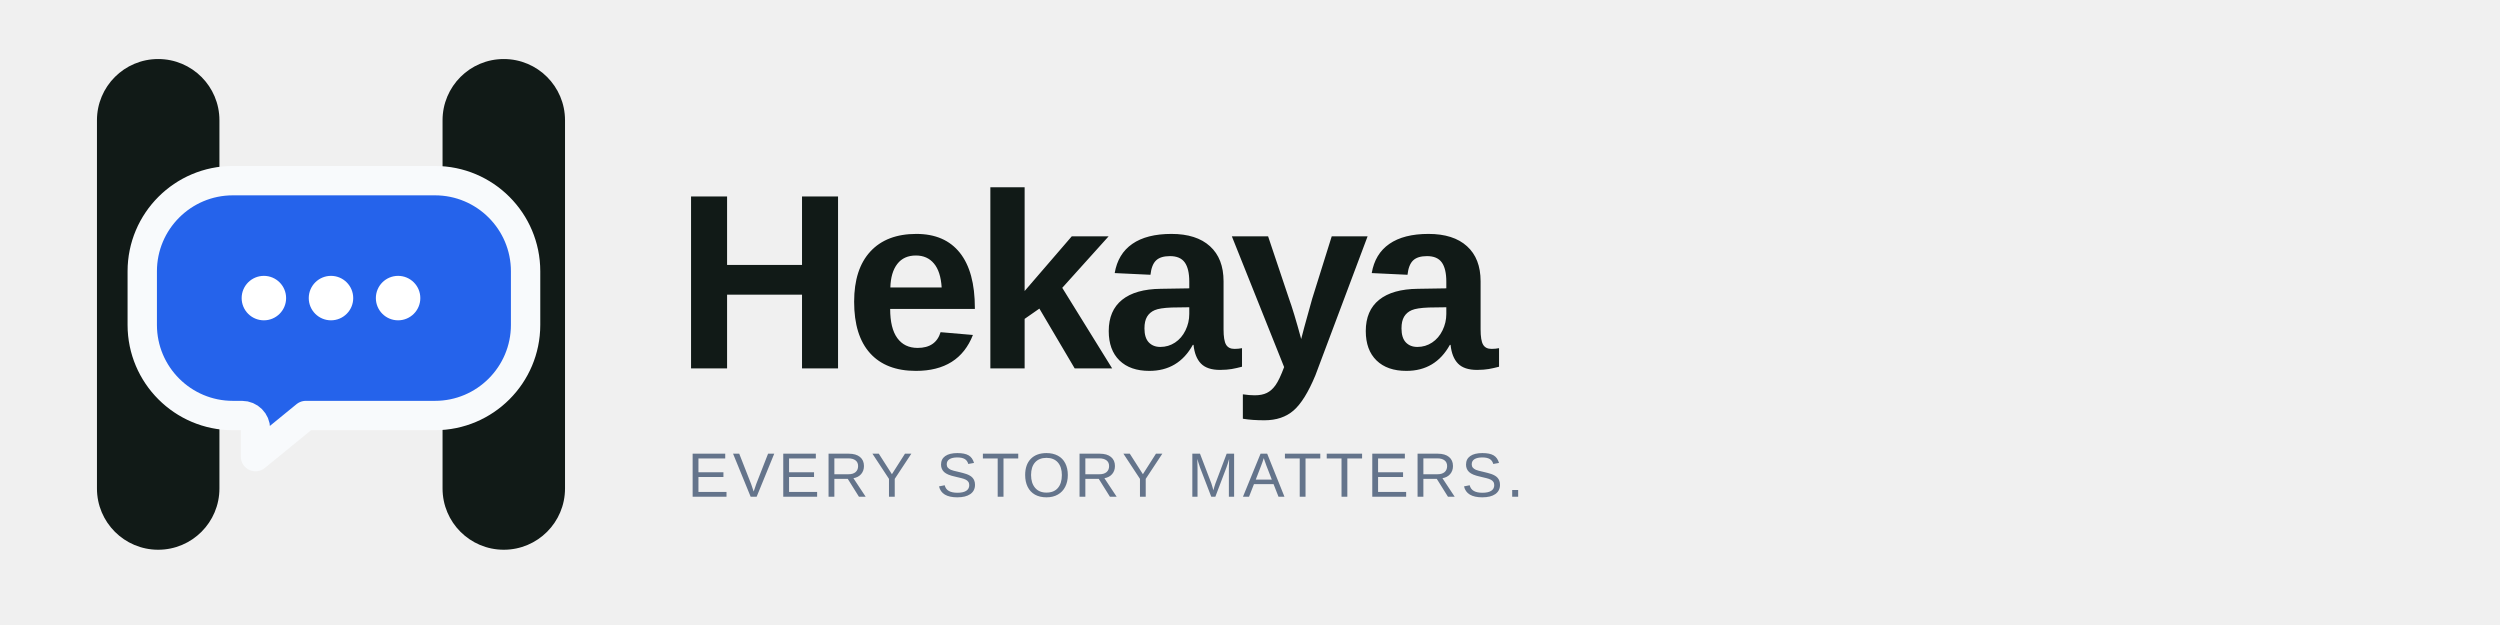
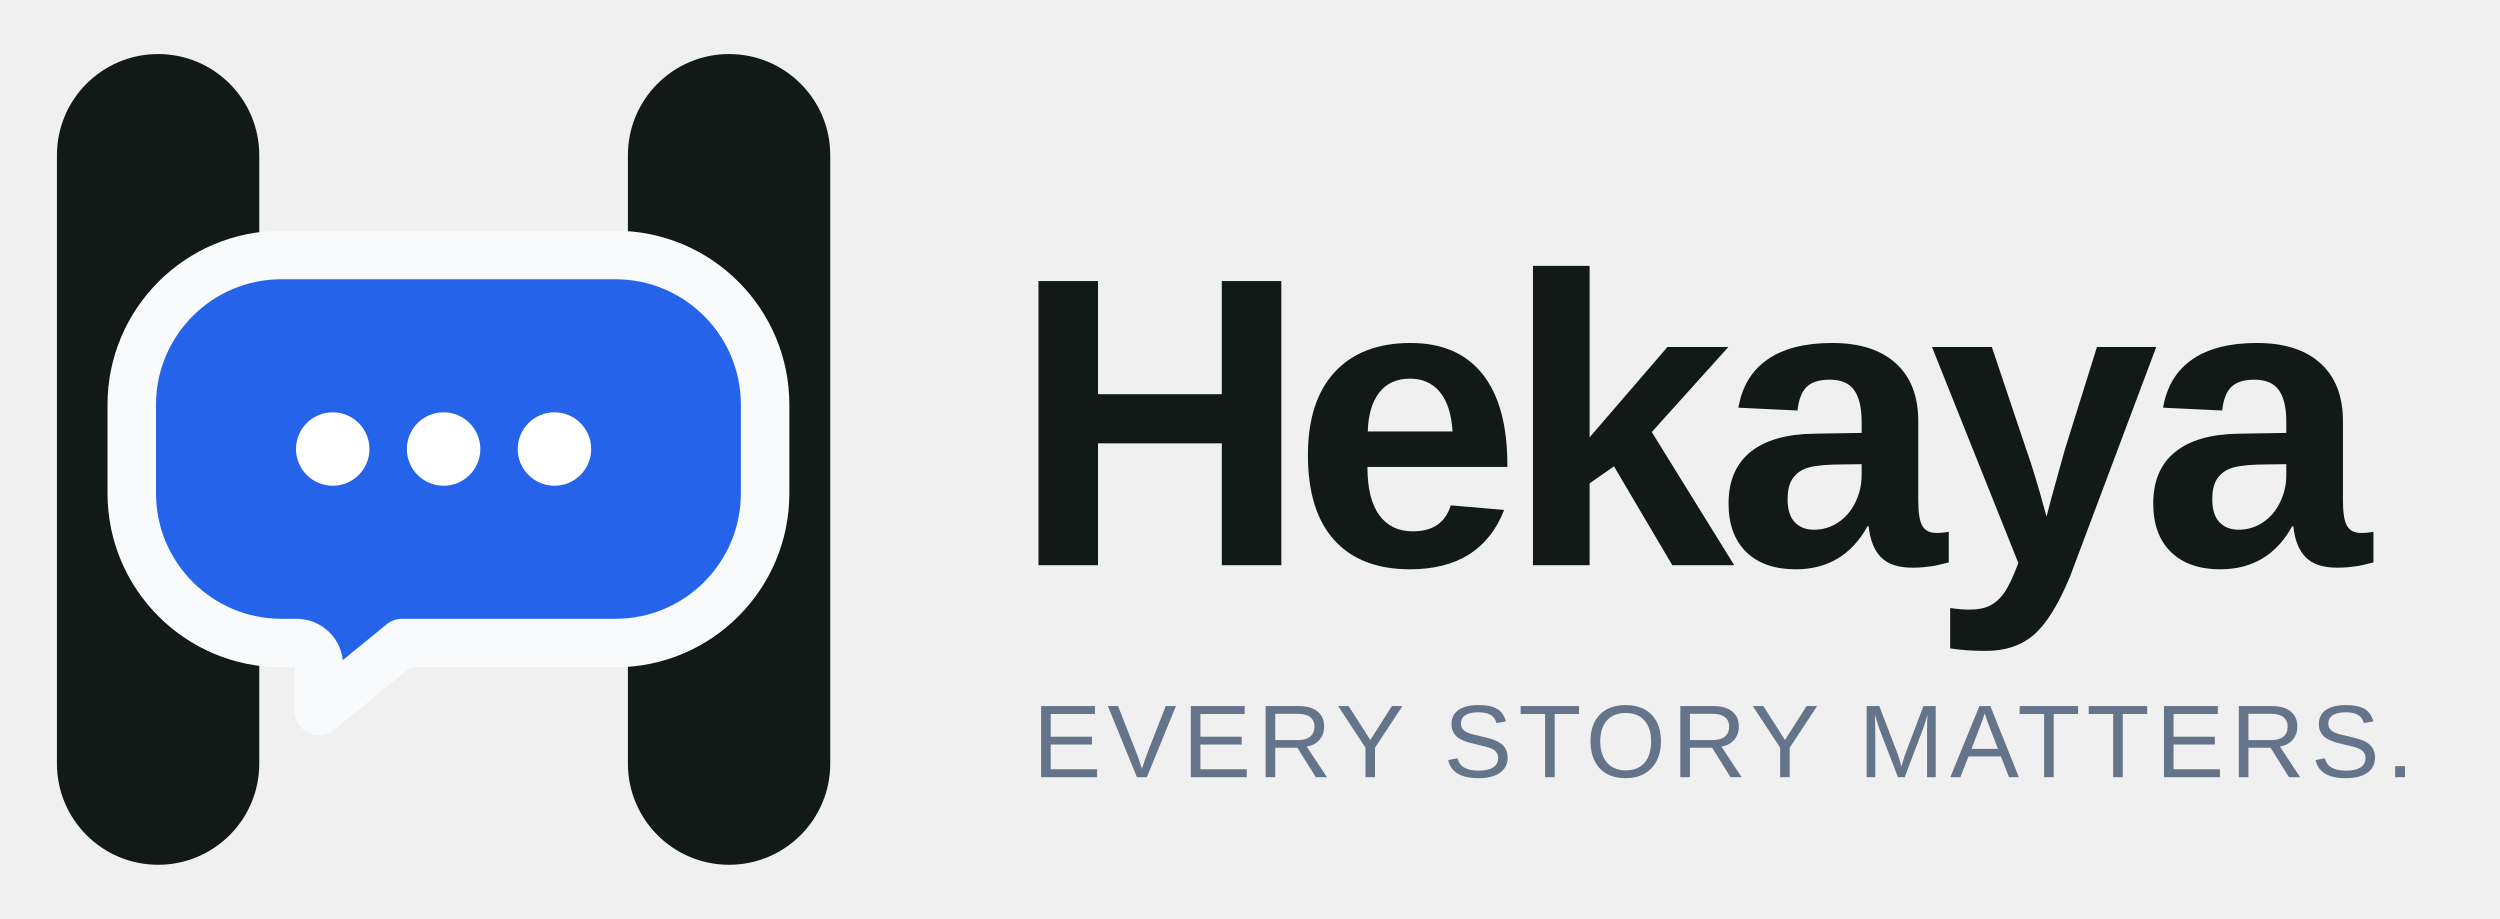
- <svg xmlns="http://www.w3.org/2000/svg" viewBox="0 0 760 190" role="img" aria-labelledby="title desc">
+ <svg xmlns="http://www.w3.org/2000/svg" width="460" height="169" viewBox="19 8 460 169" role="img" aria-labelledby="title desc">
  <g transform="translate(18 8) scale(0.255)">
    <g>
      <rect x="45" y="39" width="146" height="585" rx="73" fill="#111A17" />
      <rect x="457" y="39" width="146" height="585" rx="73" fill="#111A17" />
      <path d="M207 184 H448 C507.6 184 556 232.4 556 292 V356              C556 415.6 507.6 464 448 464 H294 L234 513 V480              C234 471.2 226.8 464 218 464 H207              C147.4 464 99 415.6 99 356 V292              C99 232.4 147.4 184 207 184 Z" fill="#2563EB" stroke="#F8FAFC" stroke-width="35" stroke-linejoin="round" />
      <circle cx="244" cy="324" r="26.5" fill="#FFFFFF" />
      <circle cx="324" cy="324" r="26.5" fill="#FFFFFF" />
      <circle cx="404" cy="324" r="26.5" fill="#FFFFFF" />
    </g>
  </g>
  <text x="205" y="112" fill="#111A17" font-family="Sora, Manrope, Arial, sans-serif" font-size="76" font-weight="650" letter-spacing="-3.2">Hekaya</text>
  <text x="209" y="151" fill="#64748B" font-family="Sora, Manrope, Arial, sans-serif" font-size="19" font-weight="450" letter-spacing="1.1">EVERY STORY MATTERS.</text>
</svg>
